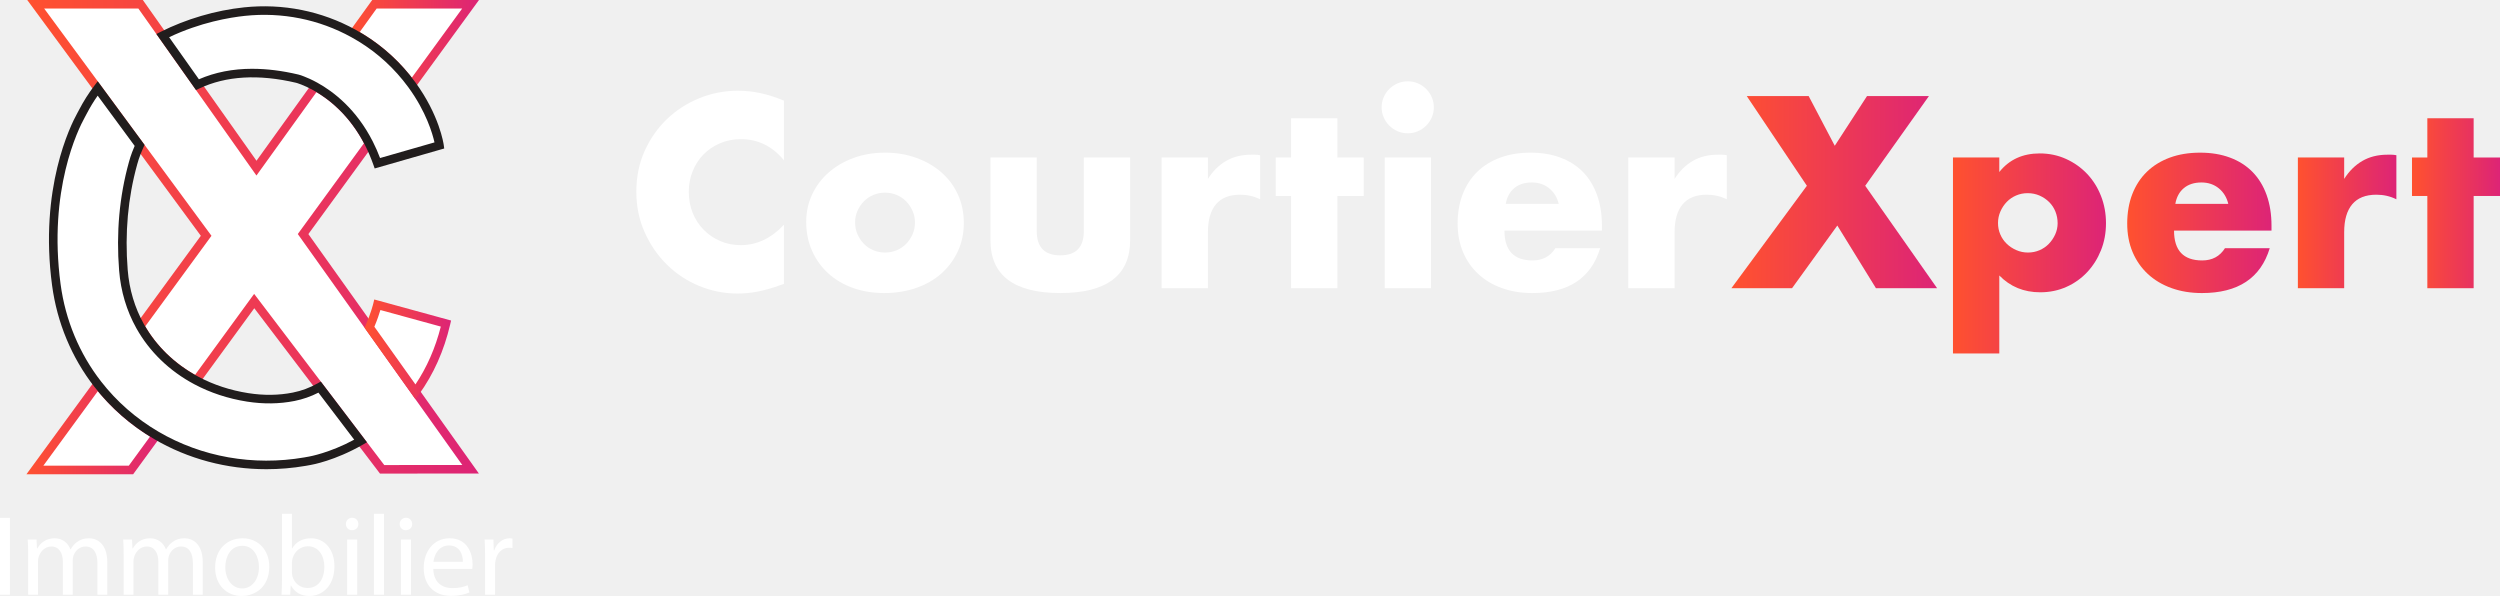
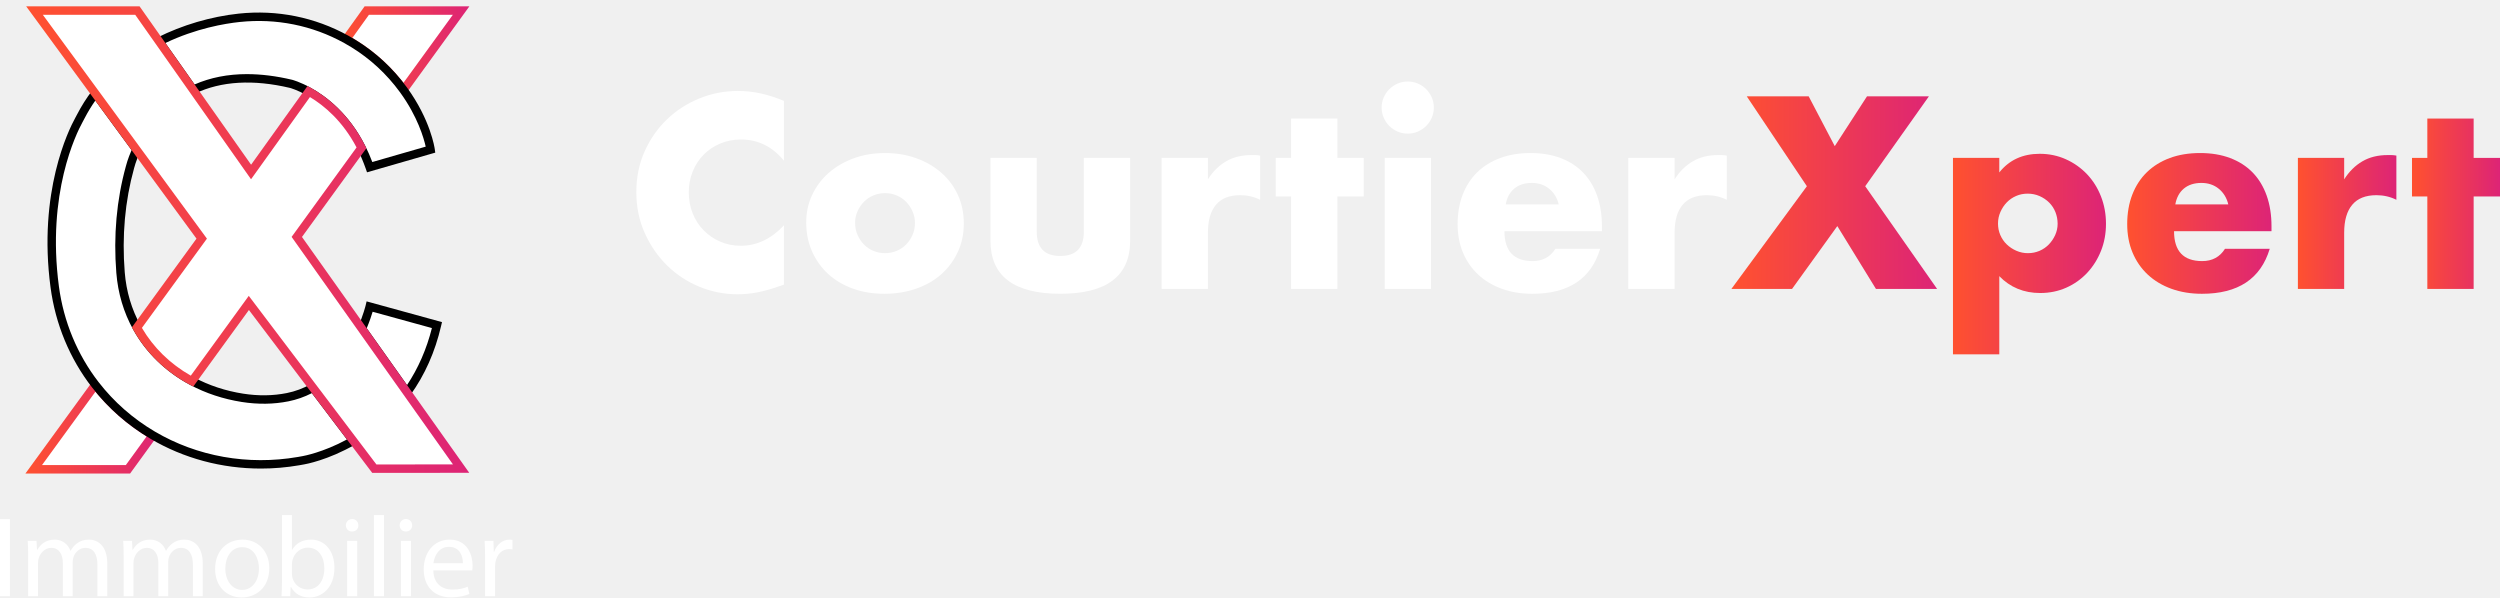
- <svg xmlns="http://www.w3.org/2000/svg" width="323" height="77" viewBox="0 0 323 77" fill="none">
-   <g clip-path="url(#clip0_1894_62)">
-     <path d="M20.186 56.246L16.923 60.718H4.509L12.621 49.626C14.701 52.299 17.273 54.536 20.186 56.246Z" fill="white" />
-     <path d="M17.206 61.271H3.419L12.607 48.706L13.059 49.287C15.089 51.895 17.581 54.075 20.467 55.77L20.993 56.078L17.205 61.271H17.206ZM5.6 60.166H16.641L19.383 56.408C16.805 54.819 14.542 52.848 12.642 50.538L5.6 60.166Z" fill="url(#paint0_linear_1894_62)" />
-     <path d="M60.798 60.626L49.37 60.636L46.589 56.978L41.297 50.017L32.843 38.897L25.36 49.154C22.277 47.513 19.763 45.114 18.101 42.134L26.636 30.465L18.037 18.784L12.617 11.424L4.614 0.552H18.165L21.025 4.597L25.509 10.937L33.136 21.723L40.732 11.168C42.729 12.271 45.605 14.46 47.678 18.552L39.159 30.24L47.735 42.283L53.681 50.632L60.798 60.626Z" fill="white" />
-     <path d="M49.094 61.189L32.853 39.824L25.524 49.867L25.098 49.641C21.893 47.936 19.306 45.432 17.615 42.402L17.443 42.093L25.948 30.465L3.52 0H18.453L33.139 20.769L40.569 10.446L41 10.684C43.099 11.844 46.047 14.108 48.172 18.303L48.325 18.604L39.841 30.244L61.871 61.178L49.094 61.189ZM32.834 37.97L49.645 60.084L59.725 60.075L38.475 30.236L47.028 18.503C45.188 15.022 42.759 13.014 40.89 11.897L33.132 22.678L17.878 1.105H5.709L27.322 30.464L18.76 42.171C20.27 44.746 22.484 46.899 25.199 48.435L32.834 37.97Z" fill="url(#paint1_linear_1894_62)" />
-     <path d="M60.798 0.552L53.213 10.959C52.986 10.648 52.745 10.334 52.489 10.019C50.575 7.661 48.248 5.744 45.661 4.321L48.373 0.552H60.798Z" fill="white" />
-     <path d="M53.214 11.899L52.764 11.284C52.54 10.975 52.301 10.667 52.058 10.366C50.214 8.093 47.972 6.223 45.394 4.804L44.847 4.504L48.088 0H61.886L53.213 11.899H53.214ZM46.471 4.144C48.948 5.591 51.116 7.448 52.921 9.671C53.017 9.789 53.111 9.909 53.206 10.03L59.711 1.106H48.659L46.471 4.145L46.471 4.144Z" fill="url(#paint2_linear_1894_62)" />
-     <path d="M56.777 18.788L48.759 21.09C48.435 20.172 48.071 19.328 47.678 18.552C45.605 14.46 42.729 12.271 40.732 11.168C39.362 10.411 38.405 10.164 38.405 10.164C32.799 8.842 28.612 9.468 25.509 10.937L21.025 4.597C24.682 2.756 28.502 1.826 31.576 1.502C36.519 0.981 41.437 1.994 45.661 4.321C48.248 5.744 50.575 7.661 52.489 10.019C52.745 10.334 52.986 10.648 53.213 10.959C56.273 15.146 56.777 18.788 56.777 18.788Z" fill="white" />
-     <path d="M48.409 21.766L48.235 21.274C47.932 20.415 47.578 19.582 47.182 18.801C45.185 14.857 42.426 12.735 40.463 11.65C39.228 10.968 38.341 10.718 38.27 10.699C33.41 9.555 29.197 9.802 25.748 11.435L25.326 11.635L20.202 4.392L20.775 4.103C24.048 2.456 27.863 1.337 31.519 0.952C36.557 0.422 41.541 1.42 45.931 3.837C48.635 5.325 50.988 7.288 52.922 9.671C53.178 9.986 53.426 10.31 53.663 10.634C56.769 14.884 57.306 18.558 57.328 18.712L57.393 19.186L48.41 21.765L48.409 21.766ZM32.606 8.889C34.468 8.889 36.446 9.135 38.534 9.627L38.545 9.63C38.587 9.641 39.587 9.903 41.002 10.685C43.102 11.845 46.049 14.109 48.174 18.305C48.516 18.978 48.827 19.687 49.103 20.417L56.136 18.398C55.891 17.306 55.074 14.443 52.764 11.284C52.539 10.975 52.301 10.667 52.057 10.366C50.213 8.093 47.971 6.223 45.393 4.804C41.203 2.497 36.445 1.544 31.634 2.05C29.686 2.256 25.897 2.885 21.852 4.807L25.698 10.243C27.771 9.339 30.08 8.887 32.606 8.887V8.889Z" fill="#211D1D" />
-     <path d="M46.589 56.978C43.033 59.025 40.059 59.525 40.059 59.525C39.835 59.566 39.613 59.607 39.392 59.645C32.457 60.837 25.709 59.49 20.186 56.246C17.273 54.536 14.701 52.299 12.621 49.626C9.838 46.052 7.935 41.701 7.279 36.8C5.613 24.36 9.697 16.288 10.446 14.935C10.545 14.756 10.64 14.576 10.734 14.395C11.292 13.326 11.924 12.337 12.617 11.424L18.037 18.784C17.418 20.141 17.192 21.09 17.192 21.09C15.767 26.21 15.636 31.058 15.945 34.909C16.158 37.572 16.912 40.002 18.101 42.134C19.763 45.114 22.277 47.513 25.36 49.154C27.358 50.219 29.598 50.964 31.999 51.341C33.958 51.649 35.97 51.655 37.95 51.261C39.193 51.014 40.304 50.578 41.297 50.017L46.589 56.978Z" fill="white" />
-     <path d="M34.429 60.621C29.3 60.621 24.276 59.289 19.904 56.722C16.896 54.956 14.298 52.683 12.183 49.965C9.259 46.211 7.373 41.684 6.729 36.873C5.049 24.333 9.126 16.177 9.96 14.669C10.064 14.48 10.165 14.288 10.242 14.141C10.798 13.073 11.449 12.048 12.175 11.091L12.624 10.499L18.676 18.719L18.542 19.013C17.956 20.298 17.734 21.211 17.731 21.219L17.726 21.239C16.53 25.536 16.117 30.121 16.498 34.866C16.7 37.39 17.403 39.745 18.585 41.866C20.172 44.71 22.605 47.062 25.62 48.667C27.586 49.715 29.761 50.431 32.086 50.795C34.079 51.108 36.015 51.083 37.84 50.719C38.957 50.497 40.028 50.098 41.023 49.536L41.445 49.297L47.409 57.142L46.865 57.455C43.264 59.529 40.276 60.048 40.151 60.069C39.934 60.11 39.708 60.15 39.484 60.189C37.801 60.478 36.108 60.621 34.428 60.621H34.429ZM12.619 12.36C12.106 13.09 11.639 13.858 11.227 14.649C11.149 14.8 11.043 15.001 10.932 15.201C10.127 16.656 6.195 24.528 7.829 36.726C8.447 41.343 10.255 45.687 13.059 49.287C15.089 51.895 17.581 54.075 20.468 55.77C26.046 59.046 32.733 60.228 39.297 59.101C39.517 59.063 39.737 59.023 39.958 58.982C39.993 58.975 42.59 58.521 45.762 56.805L41.142 50.728C40.166 51.228 39.131 51.589 38.058 51.803C36.103 52.193 34.036 52.221 31.913 51.887C29.465 51.502 27.173 50.748 25.097 49.641C21.893 47.936 19.305 45.432 17.615 42.402C16.354 40.141 15.606 37.635 15.391 34.953C15 30.081 15.425 25.37 16.654 20.951C16.681 20.842 16.89 20.022 17.399 18.851L12.618 12.359L12.619 12.36Z" fill="#211D1D" />
-     <path d="M57.619 41.803C56.776 45.421 55.357 48.317 53.681 50.632L47.735 42.283C48.467 40.606 48.759 39.377 48.759 39.377L57.619 41.803Z" fill="white" />
-     <path d="M53.677 51.581L47.102 42.348L47.227 42.063C47.927 40.457 48.216 39.261 48.22 39.249L48.353 38.693L48.907 38.844L58.281 41.412L58.161 41.928C57.371 45.318 56.015 48.354 54.132 50.955L53.678 51.581H53.677ZM48.368 42.215L53.676 49.669C55.151 47.469 56.252 44.96 56.953 42.194L49.147 40.055C49.004 40.536 48.753 41.298 48.368 42.215Z" fill="url(#paint3_linear_1894_62)" />
-     <path d="M1.287 66.91V76.838H0V66.91H1.287Z" fill="white" />
-     <path d="M3.639 71.638C3.639 70.902 3.624 70.298 3.58 69.708H4.719L4.778 70.857H4.822C5.221 70.18 5.887 69.546 7.07 69.546C8.047 69.546 8.786 70.136 9.097 70.975H9.127C9.348 70.578 9.629 70.268 9.925 70.047C10.354 69.723 10.828 69.546 11.508 69.546C12.455 69.546 13.86 70.165 13.86 72.64V76.838H12.588V72.802C12.588 71.432 12.085 70.607 11.035 70.607C10.295 70.607 9.718 71.152 9.496 71.785C9.437 71.962 9.393 72.198 9.393 72.434V76.838H8.121V72.566C8.121 71.432 7.618 70.607 6.627 70.607C5.813 70.607 5.221 71.255 5.014 71.903C4.94 72.095 4.911 72.316 4.911 72.537V76.838H3.639V71.638Z" fill="white" />
-     <path d="M15.975 71.638C15.975 70.902 15.96 70.298 15.916 69.708H17.055L17.114 70.857H17.159C17.558 70.18 18.224 69.546 19.407 69.546C20.383 69.546 21.123 70.136 21.433 70.975H21.463C21.685 70.578 21.966 70.268 22.262 70.047C22.691 69.723 23.164 69.546 23.845 69.546C24.791 69.546 26.196 70.165 26.196 72.64V76.838H24.924V72.802C24.924 71.432 24.421 70.607 23.371 70.607C22.631 70.607 22.055 71.152 21.833 71.785C21.774 71.962 21.729 72.198 21.729 72.434V76.838H20.457V72.566C20.457 71.432 19.954 70.607 18.963 70.607C18.15 70.607 17.558 71.255 17.351 71.903C17.277 72.095 17.247 72.316 17.247 72.537V76.838H15.975V71.638Z" fill="white" />
-     <path d="M34.791 73.214C34.791 75.851 32.956 77 31.226 77C29.288 77 27.794 75.586 27.794 73.332C27.794 70.946 29.362 69.546 31.344 69.546C33.326 69.546 34.791 71.034 34.791 73.214ZM29.11 73.288C29.11 74.849 30.013 76.028 31.285 76.028C32.557 76.028 33.459 74.864 33.459 73.258C33.459 72.051 32.853 70.519 31.314 70.519C29.776 70.519 29.11 71.933 29.11 73.288Z" fill="white" />
-     <path d="M36.373 76.838C36.403 76.352 36.432 75.63 36.432 74.997V66.379H37.719V70.857H37.749C38.207 70.062 39.036 69.546 40.19 69.546C41.965 69.546 43.222 71.019 43.207 73.185C43.207 75.733 41.595 77 39.997 77C38.962 77 38.133 76.602 37.601 75.659H37.556L37.497 76.838H36.373ZM37.719 73.98C37.719 74.142 37.749 74.304 37.778 74.452C38.03 75.35 38.784 75.969 39.731 75.969C41.092 75.969 41.905 74.864 41.905 73.229C41.905 71.8 41.166 70.578 39.775 70.578C38.888 70.578 38.059 71.181 37.793 72.168C37.764 72.316 37.719 72.493 37.719 72.699V73.98Z" fill="white" />
-     <path d="M46.299 67.705C46.313 68.147 45.988 68.501 45.47 68.501C45.012 68.501 44.686 68.147 44.686 67.705C44.686 67.263 45.026 66.895 45.5 66.895C45.973 66.895 46.299 67.248 46.299 67.705ZM44.849 76.838V69.708H46.151V76.838H44.849Z" fill="white" />
-     <path d="M48.31 66.379H49.612V76.838H48.31V66.379Z" fill="white" />
-     <path d="M53.25 67.705C53.265 68.147 52.939 68.501 52.421 68.501C51.963 68.501 51.638 68.147 51.638 67.705C51.638 67.263 51.978 66.895 52.451 66.895C52.924 66.895 53.25 67.248 53.25 67.705ZM51.8 76.838V69.708H53.102V76.838H51.8Z" fill="white" />
-     <path d="M55.986 73.509C56.016 75.262 57.14 75.984 58.442 75.984C59.374 75.984 59.936 75.822 60.424 75.615L60.646 76.543C60.187 76.75 59.403 76.985 58.264 76.985C56.06 76.985 54.744 75.542 54.744 73.391C54.744 71.24 56.016 69.546 58.102 69.546C60.439 69.546 61.06 71.594 61.06 72.905C61.06 73.17 61.03 73.376 61.016 73.509H55.986ZM59.803 72.581C59.817 71.756 59.462 70.474 57.998 70.474C56.681 70.474 56.105 71.682 56.001 72.581H59.803Z" fill="white" />
-     <path d="M62.672 71.933C62.672 71.093 62.657 70.371 62.613 69.708H63.752L63.796 71.108H63.856C64.181 70.15 64.965 69.546 65.838 69.546C65.986 69.546 66.089 69.561 66.207 69.591V70.813C66.074 70.784 65.941 70.769 65.764 70.769C64.847 70.769 64.196 71.461 64.018 72.434C63.989 72.61 63.959 72.817 63.959 73.037V76.838H62.672V71.933Z" fill="white" />
-     <path d="M101.287 20.711C99.789 18.89 97.937 17.979 95.734 17.979C94.764 17.979 93.866 18.154 93.04 18.505C92.213 18.857 91.502 19.334 90.908 19.937C90.313 20.541 89.845 21.259 89.503 22.093C89.161 22.927 88.991 23.827 88.991 24.792C88.991 25.758 89.161 26.691 89.503 27.525C89.844 28.359 90.318 29.084 90.925 29.698C91.53 30.313 92.241 30.795 93.057 31.146C93.872 31.497 94.753 31.672 95.701 31.672C97.772 31.672 99.635 30.795 101.288 29.038V36.676L100.627 36.906C99.635 37.257 98.71 37.516 97.85 37.68C96.99 37.844 96.142 37.926 95.305 37.926C93.586 37.926 91.938 37.602 90.363 36.955C88.786 36.308 87.399 35.397 86.198 34.223C84.996 33.049 84.033 31.655 83.305 30.042C82.577 28.429 82.214 26.668 82.214 24.758C82.214 22.849 82.572 21.099 83.288 19.508C84.004 17.917 84.963 16.545 86.165 15.393C87.365 14.241 88.76 13.34 90.346 12.693C91.932 12.046 93.597 11.722 95.337 11.722C96.329 11.722 97.305 11.826 98.263 12.035C99.222 12.244 100.231 12.567 101.288 13.006V20.709L101.287 20.711Z" fill="white" />
-     <path d="M104.163 28.644C104.163 27.393 104.417 26.225 104.923 25.139C105.43 24.052 106.135 23.108 107.039 22.308C107.942 21.506 109.016 20.876 110.261 20.415C111.506 19.953 112.868 19.723 114.344 19.723C115.82 19.723 117.148 19.949 118.393 20.398C119.638 20.848 120.718 21.473 121.633 22.274C122.547 23.076 123.258 24.03 123.765 25.139C124.271 26.247 124.524 27.471 124.524 28.809C124.524 30.148 124.266 31.371 123.748 32.48C123.23 33.588 122.519 34.543 121.616 35.344C120.712 36.146 119.627 36.766 118.36 37.204C117.093 37.643 115.721 37.862 114.244 37.862C112.768 37.862 111.445 37.642 110.212 37.204C108.977 36.765 107.914 36.139 107.021 35.327C106.129 34.515 105.429 33.544 104.922 32.413C104.414 31.284 104.162 30.027 104.162 28.644H104.163ZM110.478 28.711C110.478 29.282 110.582 29.803 110.792 30.274C111.001 30.746 111.277 31.158 111.619 31.509C111.96 31.86 112.367 32.134 112.842 32.332C113.315 32.529 113.817 32.628 114.346 32.628C114.875 32.628 115.376 32.529 115.85 32.332C116.323 32.134 116.731 31.86 117.073 31.509C117.414 31.158 117.69 30.746 117.9 30.274C118.109 29.803 118.214 29.292 118.214 28.743C118.214 28.194 118.109 27.717 117.9 27.245C117.69 26.774 117.414 26.362 117.073 26.01C116.731 25.66 116.323 25.385 115.85 25.187C115.376 24.989 114.875 24.891 114.346 24.891C113.817 24.891 113.315 24.989 112.842 25.187C112.367 25.385 111.96 25.66 111.619 26.01C111.277 26.362 111.001 26.767 110.792 27.228C110.582 27.69 110.478 28.183 110.478 28.71V28.711Z" fill="white" />
-     <path d="M133.948 20.348V29.862C133.948 31.948 134.961 32.99 136.989 32.99C139.018 32.99 140.031 31.948 140.031 29.862V20.348H146.014V31.014C146.014 33.297 145.259 35.009 143.75 36.15C142.24 37.29 139.987 37.861 136.99 37.861C133.994 37.861 131.739 37.29 130.23 36.15C128.721 35.009 127.966 33.297 127.966 31.014V20.348H133.95H133.948Z" fill="white" />
-     <path d="M150.08 20.348H156.064V23.114C156.702 22.105 157.485 21.332 158.411 20.793C159.336 20.255 160.416 19.986 161.65 19.986H162.162C162.349 19.986 162.565 20.009 162.807 20.053V25.748C162.014 25.353 161.154 25.155 160.228 25.155C158.84 25.155 157.799 25.567 157.104 26.39C156.41 27.213 156.064 28.414 156.064 29.994V37.237H150.08V20.348Z" fill="white" />
-     <path d="M172.789 25.32V37.237H166.806V25.32H164.823V20.349H166.806V15.279H172.789V20.349H176.194V25.32H172.789Z" fill="white" />
-     <path d="M178.508 13.863C178.508 13.402 178.596 12.969 178.773 12.563C178.949 12.157 179.191 11.801 179.5 11.493C179.809 11.186 180.167 10.945 180.575 10.769C180.982 10.593 181.418 10.506 181.88 10.506C182.342 10.506 182.778 10.594 183.185 10.769C183.593 10.945 183.951 11.186 184.26 11.493C184.567 11.801 184.811 12.157 184.987 12.563C185.164 12.969 185.252 13.403 185.252 13.863C185.252 14.324 185.163 14.758 184.987 15.163C184.811 15.569 184.568 15.926 184.26 16.233C183.951 16.541 183.593 16.782 183.185 16.958C182.778 17.133 182.342 17.221 181.88 17.221C181.418 17.221 180.981 17.133 180.575 16.958C180.167 16.782 179.808 16.541 179.5 16.233C179.191 15.925 178.949 15.569 178.773 15.163C178.596 14.757 178.508 14.324 178.508 13.863ZM184.888 20.348V37.237H178.905V20.348H184.888Z" fill="white" />
-     <path d="M194.375 29.797C194.375 32.365 195.587 33.649 198.011 33.649C199.311 33.649 200.292 33.122 200.953 32.069H206.739C205.57 35.932 202.651 37.863 197.978 37.863C196.545 37.863 195.234 37.649 194.044 37.221C192.855 36.793 191.835 36.184 190.986 35.394C190.138 34.604 189.482 33.66 189.019 32.563C188.556 31.465 188.325 30.237 188.325 28.875C188.325 27.514 188.545 26.204 188.986 25.073C189.427 23.943 190.054 22.982 190.87 22.192C191.685 21.402 192.672 20.793 193.828 20.365C194.986 19.937 196.291 19.723 197.745 19.723C199.199 19.723 200.467 19.937 201.613 20.365C202.759 20.793 203.728 21.413 204.523 22.225C205.316 23.037 205.921 24.03 206.341 25.204C206.76 26.379 206.969 27.701 206.969 29.171V29.796H194.374L194.375 29.797ZM201.384 26.34C201.185 25.506 200.777 24.837 200.161 24.332C199.543 23.828 198.794 23.575 197.913 23.575C196.988 23.575 196.233 23.817 195.649 24.3C195.065 24.783 194.696 25.463 194.542 26.341H201.385L201.384 26.34Z" fill="white" />
-     <path d="M210.375 20.348H216.358V23.114C216.997 22.105 217.78 21.332 218.705 20.793C219.631 20.255 220.71 19.986 221.945 19.986H222.457C222.644 19.986 222.859 20.009 223.101 20.053V25.748C222.308 25.353 221.448 25.155 220.523 25.155C219.134 25.155 218.093 25.567 217.399 26.39C216.705 27.213 216.358 28.414 216.358 29.994V37.237H210.375V20.348Z" fill="white" />
-     <path d="M233.449 24.002L225.681 12.414H233.68L237.052 18.834L241.217 12.414H249.216L240.985 24.002L250.274 37.237H242.373L237.382 29.139L231.531 37.237H223.696L233.447 24.002H233.449Z" fill="url(#paint4_linear_1894_62)" />
-     <path d="M258.308 45.664H252.324V20.348H258.308V22.225C259.585 20.623 261.327 19.822 263.531 19.822C264.743 19.822 265.873 20.057 266.919 20.53C267.966 21.002 268.875 21.644 269.647 22.456C270.418 23.268 271.019 24.223 271.448 25.32C271.878 26.417 272.093 27.591 272.093 28.842C272.093 30.093 271.878 31.257 271.448 32.332C271.019 33.407 270.424 34.351 269.663 35.163C268.903 35.975 268.005 36.611 266.969 37.072C265.933 37.533 264.809 37.764 263.598 37.764C261.482 37.764 259.719 37.039 258.309 35.591V45.664H258.308ZM265.845 28.842C265.845 28.316 265.751 27.817 265.564 27.344C265.376 26.873 265.106 26.462 264.754 26.11C264.401 25.759 263.988 25.479 263.515 25.27C263.04 25.062 262.528 24.957 261.977 24.957C261.426 24.957 260.953 25.056 260.49 25.254C260.026 25.451 259.624 25.726 259.283 26.077C258.941 26.428 258.666 26.84 258.457 27.311C258.247 27.784 258.142 28.283 258.142 28.809C258.142 29.336 258.241 29.829 258.44 30.291C258.639 30.752 258.913 31.152 259.266 31.492C259.619 31.833 260.032 32.107 260.506 32.315C260.98 32.524 261.482 32.628 262.01 32.628C262.539 32.628 263.035 32.529 263.498 32.332C263.961 32.134 264.362 31.86 264.704 31.509C265.045 31.158 265.321 30.752 265.531 30.291C265.74 29.829 265.845 29.347 265.845 28.842Z" fill="url(#paint5_linear_1894_62)" />
-     <path d="M280.886 29.797C280.886 32.365 282.098 33.649 284.522 33.649C285.822 33.649 286.802 33.122 287.463 32.069H293.249C292.08 35.932 289.161 37.863 284.488 37.863C283.055 37.863 281.744 37.649 280.555 37.221C279.365 36.793 278.345 36.184 277.496 35.394C276.648 34.604 275.992 33.66 275.529 32.563C275.066 31.465 274.835 30.237 274.835 28.875C274.835 27.514 275.055 26.204 275.496 25.073C275.937 23.943 276.565 22.982 277.38 22.192C278.195 21.402 279.182 20.793 280.338 20.365C281.496 19.937 282.801 19.723 284.255 19.723C285.71 19.723 286.977 19.937 288.123 20.365C289.269 20.793 290.239 21.413 291.033 22.225C291.826 23.037 292.432 24.03 292.851 25.204C293.27 26.379 293.479 27.701 293.479 29.171V29.796H280.884L280.886 29.797ZM287.894 26.34C287.695 25.506 287.288 24.837 286.671 24.332C286.054 23.828 285.305 23.575 284.424 23.575C283.498 23.575 282.743 23.817 282.16 24.3C281.575 24.783 281.206 25.463 281.052 26.341H287.895L287.894 26.34Z" fill="url(#paint6_linear_1894_62)" />
-     <path d="M296.885 20.348H302.868V23.114C303.507 22.105 304.29 21.332 305.216 20.793C306.141 20.255 307.221 19.986 308.455 19.986H308.967C309.154 19.986 309.369 20.009 309.612 20.053V25.748C308.818 25.353 307.959 25.155 307.033 25.155C305.645 25.155 304.604 25.567 303.909 26.39C303.215 27.213 302.868 28.414 302.868 29.994V37.237H296.885V20.348Z" fill="url(#paint7_linear_1894_62)" />
-     <path d="M319.595 25.32V37.237H313.612V25.32H311.629V20.349H313.612V15.279H319.595V20.349H323V25.32H319.595Z" fill="url(#paint8_linear_1894_62)" />
+ <svg xmlns="http://www.w3.org/2000/svg" width="1180" height="282" viewBox="0 0 1180 282" fill="none">
+   <g clip-path="url(#clip0_2662_1170)">
+     <path d="M4.701 245.046V281.407H0V245.046H4.701Z" fill="white" />
+     <path d="M13.293 262.363C13.293 259.665 13.239 257.454 13.077 255.296H17.238L17.454 259.504H17.616C19.075 257.022 21.507 254.702 25.83 254.702C29.397 254.702 32.099 256.86 33.233 259.935H33.342C34.152 258.479 35.179 257.346 36.26 256.537C37.827 255.35 39.556 254.702 42.042 254.702C45.5 254.702 50.634 256.968 50.634 266.031V281.407H45.986V266.625C45.986 261.608 44.149 258.587 40.312 258.587C37.611 258.587 35.503 260.583 34.693 262.902C34.476 263.55 34.314 264.413 34.314 265.276V281.407H29.667V265.762C29.667 261.608 27.83 258.587 24.209 258.587C21.237 258.587 19.075 260.96 18.319 263.334C18.049 264.035 17.941 264.844 17.941 265.654V281.407H13.293V262.363Z" fill="white" />
+     <path d="M58.362 262.363C58.362 259.665 58.308 257.454 58.145 255.296H62.306L62.523 259.504H62.685C64.144 257.022 66.576 254.702 70.899 254.702C74.465 254.702 77.167 256.86 78.302 259.935H78.41C79.221 258.479 80.247 257.346 81.328 256.537C82.895 255.35 84.624 254.702 87.11 254.702C90.569 254.702 95.702 256.968 95.702 266.031V281.407H91.055V266.625C91.055 261.608 89.218 258.587 85.381 258.587C82.679 258.587 80.572 260.583 79.761 262.902C79.545 263.55 79.383 264.413 79.383 265.276V281.407H74.735V265.762C74.735 261.608 72.898 258.587 69.277 258.587C66.305 258.587 64.144 260.96 63.387 263.334C63.117 264.035 63.009 264.844 63.009 265.654V281.407H58.362V262.363Z" fill="white" />
+     <path d="M127.098 268.135C127.098 277.792 120.397 282 114.075 282C106.996 282 101.538 276.821 101.538 268.567C101.538 259.827 107.266 254.702 114.507 254.702C121.748 254.702 127.098 260.151 127.098 268.135ZM106.348 268.405C106.348 274.124 109.644 278.439 114.291 278.439C118.938 278.439 122.235 274.178 122.235 268.297C122.235 263.873 120.019 258.263 114.399 258.263C108.779 258.263 106.348 263.442 106.348 268.405Z" fill="white" />
+     <path d="M132.88 281.407C132.988 279.626 133.097 276.983 133.097 274.663V243.104H137.798V259.504H137.906C139.581 256.591 142.607 254.702 146.822 254.702C153.307 254.702 157.9 260.097 157.846 268.028C157.846 277.361 151.956 282 146.12 282C142.337 282 139.311 280.543 137.366 277.091H137.203L136.987 281.407H132.88ZM137.798 270.941C137.798 271.534 137.906 272.128 138.014 272.667C138.933 275.958 141.689 278.224 145.147 278.224C150.119 278.224 153.091 274.178 153.091 268.189C153.091 262.956 150.389 258.479 145.309 258.479C142.067 258.479 139.041 260.691 138.068 264.305C137.96 264.845 137.798 265.492 137.798 266.247V270.941Z" fill="white" />
+     <path d="M169.14 247.959C169.194 249.577 168.005 250.872 166.114 250.872C164.439 250.872 163.25 249.577 163.25 247.959C163.25 246.34 164.493 244.992 166.222 244.992C167.951 244.992 169.14 246.286 169.14 247.959ZM163.844 281.407V255.296H168.6V281.407H163.844Z" fill="white" />
+     <path d="M176.489 243.104H181.245V281.407H176.489V243.104Z" fill="white" />
+     <path d="M194.535 247.959C194.589 249.577 193.4 250.872 191.509 250.872C189.833 250.872 188.645 249.577 188.645 247.959C188.645 246.34 189.887 244.992 191.617 244.992C193.346 244.992 194.535 246.286 194.535 247.959ZM189.239 281.407V255.296H193.994V281.407H189.239Z" fill="white" />
+     <path d="M204.532 269.214C204.64 275.634 208.747 278.278 213.502 278.278C216.907 278.278 218.96 277.684 220.743 276.929L221.554 280.328C219.879 281.083 217.015 281.946 212.854 281.946C204.802 281.946 199.993 276.659 199.993 268.783C199.993 260.906 204.64 254.702 212.259 254.702C220.797 254.702 223.067 262.201 223.067 267.002C223.067 267.973 222.959 268.729 222.905 269.214H204.532ZM218.474 265.816C218.528 262.794 217.231 258.101 211.881 258.101C207.072 258.101 204.964 262.525 204.586 265.816H218.474Z" fill="white" />
+     <path d="M228.957 263.442C228.957 260.367 228.903 257.723 228.741 255.296H232.902L233.064 260.421H233.28C234.469 256.914 237.333 254.702 240.522 254.702C241.062 254.702 241.44 254.756 241.873 254.864V259.342C241.386 259.234 240.9 259.18 240.251 259.18C236.901 259.18 234.523 261.716 233.875 265.276C233.767 265.923 233.659 266.679 233.659 267.488V281.407H228.957V263.442Z" fill="white" />
+     <path d="M370.028 75.851C364.554 69.182 357.789 65.844 349.74 65.844C346.197 65.844 342.918 66.488 339.899 67.772C336.879 69.06 334.282 70.807 332.11 73.015C329.935 75.227 328.226 77.857 326.977 80.912C325.727 83.967 325.105 87.261 325.105 90.798C325.105 94.335 325.727 97.751 326.977 100.805C328.223 103.86 329.955 106.514 332.171 108.763C334.383 111.015 336.98 112.782 339.959 114.066C342.938 115.354 346.157 115.995 349.622 115.995C357.187 115.995 363.993 112.782 370.032 106.349V134.321L367.617 135.164C363.993 136.448 360.612 137.396 357.471 137.996C354.33 138.596 351.23 138.899 348.173 138.899C341.895 138.899 335.873 137.713 330.118 135.342C324.359 132.972 319.29 129.637 314.902 125.335C310.512 121.036 306.992 115.931 304.334 110.024C301.676 104.116 300.349 97.666 300.349 90.673C300.349 83.68 301.656 77.27 304.274 71.444C306.888 65.618 310.39 60.594 314.781 56.372C319.168 52.154 324.261 48.857 330.057 46.486C335.852 44.116 341.932 42.929 348.291 42.929C351.915 42.929 355.478 43.31 358.981 44.076C362.483 44.841 366.168 46.025 370.032 47.633V75.844L370.028 75.851Z" fill="white" />
+     <path d="M380.535 104.905C380.535 100.323 381.461 96.044 383.311 92.066C385.162 88.087 387.739 84.631 391.039 81.698C394.339 78.764 398.263 76.454 402.812 74.765C407.358 73.076 412.333 72.233 417.727 72.233C423.121 72.233 427.971 73.059 432.52 74.704C437.066 76.353 441.014 78.643 444.354 81.576C447.695 84.513 450.292 88.006 452.143 92.066C453.994 96.125 454.919 100.606 454.919 105.509C454.919 110.411 453.973 114.892 452.082 118.952C450.191 123.012 447.593 126.508 444.294 129.442C440.991 132.378 437.026 134.648 432.398 136.253C427.768 137.861 422.756 138.663 417.362 138.663C411.969 138.663 407.136 137.857 402.63 136.253C398.121 134.644 394.237 132.355 390.975 129.381C387.715 126.407 385.159 122.85 383.305 118.709C381.45 114.572 380.528 109.97 380.528 104.905H380.535ZM403.603 105.148C403.603 107.239 403.984 109.147 404.751 110.873C405.514 112.603 406.521 114.11 407.77 115.395C409.017 116.683 410.506 117.684 412.239 118.409C413.968 119.134 415.802 119.495 417.734 119.495C419.666 119.495 421.496 119.134 423.229 118.409C424.958 117.684 426.447 116.683 427.697 115.395C428.943 114.11 429.95 112.603 430.717 110.873C431.48 109.147 431.865 107.276 431.865 105.266C431.865 103.257 431.483 101.51 430.717 99.78C429.95 98.054 428.943 96.547 427.697 95.259C426.447 93.974 424.958 92.969 423.229 92.244C421.496 91.519 419.666 91.159 417.734 91.159C415.802 91.159 413.968 91.519 412.239 92.244C410.506 92.969 409.017 93.974 407.77 95.259C406.521 96.547 405.514 98.03 404.751 99.72C403.984 101.409 403.603 103.216 403.603 105.145V105.148Z" fill="white" />
+     <path d="M489.345 74.522V109.366C489.345 117.003 493.047 120.82 500.457 120.82C507.867 120.82 511.568 117.003 511.568 109.366V74.522H533.427V113.584C533.427 121.943 530.667 128.214 525.156 132.392C519.64 136.569 511.406 138.66 500.46 138.66C489.514 138.66 481.276 136.569 475.764 132.392C470.249 128.214 467.493 121.943 467.493 113.584V74.522H489.352H489.345Z" fill="white" />
+     <path d="M548.281 74.522H570.139V84.651C572.473 80.956 575.334 78.124 578.715 76.151C582.095 74.182 586.04 73.197 590.549 73.197H592.42C593.102 73.197 593.889 73.278 594.774 73.44V94.298C591.876 92.851 588.735 92.126 585.355 92.126C580.282 92.126 576.479 93.634 573.942 96.648C571.406 99.662 570.139 104.062 570.139 109.848V136.374H548.281V74.522Z" fill="white" />
+     <path d="M631.243 92.73V136.374H609.385V92.73H602.14V74.526H609.385V55.958H631.243V74.526H643.682V92.73H631.243Z" fill="white" />
+     <path d="M652.136 50.772C652.136 49.083 652.457 47.498 653.102 46.011C653.747 44.524 654.632 43.219 655.76 42.093C656.888 40.967 658.195 40.083 659.684 39.439C661.174 38.795 662.764 38.475 664.453 38.475C666.142 38.475 667.733 38.799 669.222 39.439C670.711 40.083 672.018 40.967 673.147 42.093C674.271 43.219 675.159 44.524 675.805 46.011C676.45 47.498 676.77 49.086 676.77 50.772C676.77 52.458 676.446 54.049 675.805 55.533C675.159 57.02 674.275 58.328 673.147 59.451C672.018 60.577 670.711 61.46 669.222 62.104C667.733 62.748 666.142 63.069 664.453 63.069C662.764 63.069 661.17 62.748 659.684 62.104C658.195 61.46 656.884 60.577 655.76 59.451C654.632 58.325 653.747 57.02 653.102 55.533C652.457 54.046 652.136 52.458 652.136 50.772ZM675.443 74.522V136.374H653.585V74.522H675.443Z" fill="white" />
+     <path d="M710.102 109.127C710.102 118.531 714.53 123.234 723.385 123.234C728.134 123.234 731.717 121.306 734.132 117.448H755.268C750.999 131.596 740.333 138.667 723.264 138.667C718.029 138.667 713.24 137.884 708.893 136.317C704.546 134.749 700.821 132.52 697.721 129.624C694.62 126.731 692.226 123.275 690.533 119.256C688.841 115.236 687.997 110.738 687.997 105.752C687.997 100.765 688.801 95.967 690.412 91.826C692.023 87.686 694.316 84.169 697.295 81.276C700.274 78.383 703.878 76.151 708.103 74.583C712.331 73.015 717.1 72.233 722.413 72.233C727.725 72.233 732.356 73.015 736.544 74.583C740.728 76.151 744.271 78.424 747.173 81.394C750.07 84.368 752.282 88.006 753.816 92.305C755.346 96.607 756.109 101.449 756.109 106.834V109.123H710.095L710.102 109.127ZM735.706 96.466C734.98 93.411 733.491 90.96 731.238 89.112C728.982 87.264 726.246 86.341 723.027 86.341C719.647 86.341 716.887 87.227 714.756 88.994C712.622 90.764 711.274 93.256 710.71 96.469H735.71L735.706 96.466Z" fill="white" />
+     <path d="M768.551 74.522H790.41V84.651C792.744 80.956 795.604 78.124 798.985 76.151C802.366 74.182 806.311 73.197 810.819 73.197H812.691C813.373 73.197 814.16 73.278 815.045 73.44V94.298C812.147 92.851 809.006 92.126 805.625 92.126C800.552 92.126 796.749 93.634 794.213 96.648C791.676 99.662 790.41 104.062 790.41 109.848V136.374H768.551V74.522Z" fill="white" />
+     <path d="M852.848 87.905L824.468 45.465H853.692L866.01 68.976L881.225 45.465H910.449L880.377 87.905L914.313 136.374H885.45L867.215 106.716L845.84 136.374H817.216L852.841 87.905H852.848Z" fill="url(#paint0_linear_2662_1170)" />
+     <path d="M943.663 167.239H921.804V74.522H943.663V81.394C948.33 75.527 954.693 72.594 962.745 72.594C967.173 72.594 971.3 73.457 975.123 75.187C978.946 76.916 982.266 79.267 985.087 82.24C987.903 85.214 990.099 88.711 991.669 92.73C993.24 96.749 994.023 101.048 994.023 105.63C994.023 110.213 993.24 114.474 991.669 118.409C990.099 122.347 987.927 125.804 985.147 128.777C982.371 131.751 979.088 134.081 975.306 135.77C971.52 137.46 967.413 138.303 962.988 138.303C955.261 138.303 948.817 135.649 943.666 130.345V167.239H943.663ZM971.199 105.63C971.199 103.702 970.854 101.874 970.172 100.144C969.486 98.418 968.5 96.911 967.213 95.623C965.923 94.338 964.414 93.313 962.684 92.548C960.952 91.786 959.081 91.401 957.068 91.401C955.055 91.401 953.325 91.762 951.633 92.487C949.941 93.212 948.472 94.217 947.226 95.502C945.976 96.79 944.97 98.297 944.206 100.023C943.44 101.753 943.058 103.58 943.058 105.509C943.058 107.438 943.42 109.245 944.146 110.934C944.872 112.623 945.875 114.09 947.165 115.334C948.452 116.582 949.962 117.587 951.694 118.349C953.423 119.114 955.257 119.495 957.189 119.495C959.121 119.495 960.931 119.134 962.623 118.409C964.316 117.684 965.781 116.683 967.031 115.395C968.277 114.11 969.284 112.623 970.05 110.934C970.814 109.245 971.199 107.478 971.199 105.63Z" fill="url(#paint1_linear_2662_1170)" />
+     <path d="M1026.15 109.127C1026.15 118.531 1030.57 123.234 1039.43 123.234C1044.18 123.234 1047.76 121.306 1050.18 117.448H1071.31C1067.04 131.596 1056.38 138.667 1039.31 138.667C1034.07 138.667 1029.28 137.884 1024.94 136.317C1020.59 134.749 1016.87 132.52 1013.76 129.624C1010.66 126.731 1008.27 123.275 1006.58 119.256C1004.89 115.236 1004.04 110.738 1004.04 105.752C1004.04 100.765 1004.84 95.967 1006.46 91.826C1008.07 87.686 1010.36 84.169 1013.34 81.276C1016.32 78.383 1019.92 76.151 1024.15 74.583C1028.38 73.015 1033.14 72.233 1038.46 72.233C1043.77 72.233 1048.4 73.015 1052.59 74.583C1056.77 76.151 1060.32 78.424 1063.22 81.394C1066.11 84.368 1068.33 88.006 1069.86 92.305C1071.39 96.607 1072.15 101.449 1072.15 106.834V109.123H1026.14L1026.15 109.127ZM1051.75 96.466C1051.02 93.411 1049.53 90.96 1047.28 89.112C1045.03 87.264 1042.29 86.341 1039.07 86.341C1035.69 86.341 1032.93 87.227 1030.8 88.994C1028.67 90.764 1027.32 93.256 1026.75 96.469H1051.75L1051.75 96.466Z" fill="url(#paint2_linear_2662_1170)" />
+     <path d="M1084.6 74.522H1106.45V84.651C1108.79 80.956 1111.65 78.124 1115.03 76.151C1118.41 74.182 1122.35 73.197 1126.86 73.197H1128.73C1129.42 73.197 1130.2 73.278 1131.09 73.44V94.298C1128.19 92.851 1125.05 92.126 1121.67 92.126C1116.6 92.126 1112.79 93.634 1110.26 96.648C1107.72 99.662 1106.45 104.062 1106.45 109.848V136.374H1084.6V74.522Z" fill="url(#paint3_linear_2662_1170)" />
+     <path d="M1167.56 92.73V136.374H1145.7V92.73H1138.46V74.526H1145.7V55.958H1167.56V74.526H1180V92.73H1167.56Z" fill="url(#paint4_linear_2662_1170)" />
+     <g clip-path="url(#clip1_2662_1170)">
+       <path d="M72.092 205.416L60.397 221.512H15.906L44.98 181.594C52.435 191.212 61.652 199.264 72.092 205.416Z" fill="white" />
+       <path d="M61.41 223.5H12L44.93 178.284L46.551 180.375C53.823 189.758 62.756 197.604 73.1 203.703L74.985 204.813L61.407 223.5H61.41ZM19.816 219.524H59.386L69.213 205.999C59.976 200.281 51.865 193.19 45.053 184.874L19.816 219.524Z" fill="url(#paint5_linear_2662_1170)" />
+       <path d="M217.64 4.988L190.455 42.438C189.643 41.321 188.779 40.191 187.861 39.055C181.002 30.57 172.663 23.671 163.389 18.549L173.11 4.988H217.64Z" fill="white" />
+       <path d="M190.458 45.82L188.848 43.607C188.043 42.497 187.188 41.387 186.316 40.304C179.707 32.127 171.672 25.394 162.431 20.288L160.473 19.208L172.089 3H221.54L190.455 45.82H190.458ZM166.291 17.913C175.171 23.121 182.94 29.804 189.408 37.806C189.752 38.23 190.09 38.66 190.428 39.094L213.744 6.979H174.134L166.295 17.916L166.291 17.913Z" fill="url(#paint6_linear_2662_1170)" />
+       <path d="M203.228 70.614L174.492 78.9C173.332 75.597 172.027 72.558 170.619 69.765C163.19 55.038 152.883 47.162 145.726 43.19C140.816 40.466 137.387 39.578 137.387 39.578C117.295 34.821 102.289 37.074 91.17 42.361L75.098 19.543C88.205 12.92 101.895 9.57 112.912 8.404C130.628 6.532 148.251 10.177 163.389 18.549C172.663 23.671 181.002 30.57 187.861 39.055C188.779 40.191 189.643 41.321 190.455 42.438C201.422 57.506 203.228 70.614 203.228 70.614Z" fill="white" />
+       <path d="M173.239 81.332L172.617 79.559C171.53 76.468 170.261 73.473 168.843 70.66C161.683 56.466 151.796 48.832 144.762 44.926C140.336 42.471 137.155 41.573 136.903 41.503C119.485 37.385 104.387 38.276 92.025 44.154L90.511 44.873L72.149 18.804L74.203 17.767C85.932 11.84 99.606 7.811 112.706 6.426C130.764 4.518 148.625 8.109 164.357 16.81C174.048 22.164 182.48 29.228 189.411 37.806C190.329 38.939 191.22 40.105 192.069 41.268C203.201 56.565 205.126 69.785 205.202 70.342L205.438 72.045L173.243 81.329L173.239 81.332ZM116.603 34.989C123.276 34.989 130.366 35.874 137.847 37.647L137.887 37.657C138.036 37.696 141.621 38.641 146.694 41.454C154.218 45.628 164.781 53.776 172.398 68.874C173.62 71.299 174.737 73.851 175.728 76.478L200.932 69.209C200.054 65.282 197.125 54.978 188.848 43.607C188.04 42.497 187.188 41.387 186.314 40.304C179.704 32.127 171.669 25.394 162.428 20.289C147.413 11.986 130.363 8.556 113.121 10.379C106.136 11.117 92.558 13.384 78.063 20.299L91.846 39.863C99.275 36.61 107.551 34.983 116.603 34.983V34.989Z" fill="black" />
+       <path d="M166.715 208.05C153.973 215.419 143.314 217.218 143.314 217.218C142.512 217.367 141.714 217.513 140.922 217.649C116.069 221.939 91.886 217.092 72.092 205.416C61.652 199.264 52.435 191.212 44.98 181.594C35.004 168.732 28.185 153.074 25.833 135.434C19.862 90.665 34.5 61.618 37.184 56.748C37.538 56.105 37.88 55.455 38.218 54.803C40.215 50.956 42.482 47.398 44.967 44.111L64.389 70.6C62.172 75.484 61.361 78.9 61.361 78.9C56.255 97.325 55.785 114.772 56.891 128.632C57.656 138.214 60.357 146.957 64.618 154.631C70.575 165.356 79.584 173.99 90.633 179.894C97.796 183.728 105.821 186.408 114.429 187.767C121.45 188.873 128.659 188.896 135.753 187.478C140.209 186.587 144.192 185.02 147.75 182.999L166.715 208.05Z" fill="white" />
+       <path d="M123.136 221.164C104.755 221.164 86.75 216.37 71.082 207.129C60.301 200.774 50.99 192.594 43.41 182.813C32.93 169.302 26.171 153.011 23.862 135.699C17.841 90.569 32.453 61.217 35.441 55.79C35.816 55.111 36.177 54.418 36.452 53.892C38.447 50.048 40.779 46.357 43.38 42.915L44.99 40.784L66.679 70.365L66.198 71.425C64.101 76.047 63.303 79.334 63.292 79.364L63.276 79.433C58.989 94.9 57.508 111.4 58.873 128.476C59.598 137.558 62.116 146.033 66.354 153.667C72.04 163.901 80.76 172.367 91.568 178.142C98.612 181.912 106.408 184.49 114.737 185.802C121.881 186.928 128.819 186.836 135.362 185.527C139.365 184.728 143.201 183.294 146.767 181.269L148.281 180.408L169.654 208.643L167.706 209.77C154.801 217.231 144.089 219.1 143.642 219.176C142.864 219.322 142.055 219.468 141.253 219.607C135.22 220.647 129.153 221.164 123.133 221.164H123.136ZM44.974 47.48C43.135 50.108 41.462 52.871 39.984 55.717C39.702 56.264 39.325 56.986 38.927 57.705C36.041 62.94 21.95 91.272 27.804 135.169C30.021 151.785 36.502 167.417 46.551 180.375C53.823 189.758 62.756 197.604 73.103 203.703C93.092 215.495 117.057 219.749 140.584 215.691C141.369 215.555 142.158 215.412 142.95 215.263C143.076 215.24 152.382 213.603 163.754 207.431L147.194 185.56C143.698 187.359 139.988 188.658 136.141 189.43C129.137 190.831 121.728 190.931 114.118 189.731C105.348 188.346 97.131 185.63 89.692 181.647C78.209 175.511 68.935 166.502 62.878 155.595C58.359 147.458 55.679 138.439 54.907 128.787C53.505 111.257 55.029 94.303 59.433 78.396C59.529 78.005 60.278 75.056 62.103 70.842L44.97 47.477L44.974 47.48Z" fill="black" />
+       <path d="M206.246 153.441C203.224 166.459 198.138 176.883 192.131 185.212L170.824 155.168C173.445 149.134 174.491 144.708 174.491 144.708L206.246 153.441Z" fill="white" />
+       <path d="M192.118 188.628L168.554 155.403L169.001 154.376C171.51 148.597 172.547 144.294 172.56 144.25L173.037 142.249L175.022 142.793L208.618 152.033L208.187 153.892C205.358 166.088 200.497 177.015 193.748 186.375L192.121 188.628H192.118ZM173.09 154.922L192.115 181.75C197.403 173.831 201.345 164.803 203.86 154.846L175.883 147.15C175.37 148.879 174.472 151.622 173.09 154.922Z" fill="black" />
+       <path d="M217.64 221.181L176.682 221.217L166.716 208.05L147.751 182.999L117.454 142.981L90.633 179.894C79.584 173.99 70.575 165.356 64.618 154.631L95.206 112.635L64.389 70.6L44.967 44.111L16.284 4.988H64.85L75.098 19.543L91.17 42.361L118.501 81.176L145.726 43.19C152.883 47.162 163.19 55.038 170.619 69.765L140.087 111.827L170.824 155.168L192.132 185.212L217.64 221.181Z" fill="white" />
+       <path d="M175.695 223.205L117.487 146.318L91.223 182.462L89.696 181.647C78.209 175.511 68.938 166.502 62.878 155.595L62.262 154.485L92.741 112.639L12.361 3H65.88L118.515 77.744L145.14 40.592L146.687 41.45C154.208 45.625 164.774 53.772 172.391 68.867L172.938 69.951L142.532 111.84L221.484 223.165L175.695 223.205ZM117.421 139.645L177.669 219.229L213.794 219.196L137.639 111.814L168.289 69.59C161.696 57.062 152.989 49.833 146.293 45.814L118.488 84.612L63.819 6.976H20.207L97.668 112.632L66.98 154.763C72.391 164.031 80.326 171.78 90.057 177.307L117.421 139.645Z" fill="url(#paint7_linear_2662_1170)" />
+     </g>
  </g>
  <defs>
-     <linearGradient id="paint0_linear_1894_62" x1="3.419" y1="54.989" x2="20.994" y2="54.989" gradientUnits="userSpaceOnUse">
+     <linearGradient id="paint0_linear_2662_1170" x1="817.22" y1="90.919" x2="914.317" y2="90.919" gradientUnits="userSpaceOnUse">
      <stop stop-color="#FF512F" />
      <stop offset="1" stop-color="#DD2476" />
    </linearGradient>
-     <linearGradient id="paint1_linear_1894_62" x1="3.52" y1="30.594" x2="61.872" y2="30.594" gradientUnits="userSpaceOnUse">
+     <linearGradient id="paint1_linear_2662_1170" x1="921.804" y1="119.916" x2="994.023" y2="119.916" gradientUnits="userSpaceOnUse">
      <stop stop-color="#FF512F" />
      <stop offset="1" stop-color="#DD2476" />
    </linearGradient>
-     <linearGradient id="paint2_linear_1894_62" x1="44.846" y1="5.949" x2="61.886" y2="5.949" gradientUnits="userSpaceOnUse">
+     <linearGradient id="paint2_linear_2662_1170" x1="1004.04" y1="105.448" x2="1072.16" y2="105.448" gradientUnits="userSpaceOnUse">
      <stop stop-color="#FF512F" />
      <stop offset="1" stop-color="#DD2476" />
    </linearGradient>
-     <linearGradient id="paint3_linear_1894_62" x1="47.102" y1="45.137" x2="58.28" y2="45.137" gradientUnits="userSpaceOnUse">
+     <linearGradient id="paint3_linear_2662_1170" x1="1084.6" y1="104.784" x2="1131.09" y2="104.784" gradientUnits="userSpaceOnUse">
      <stop stop-color="#FF512F" />
      <stop offset="1" stop-color="#DD2476" />
    </linearGradient>
-     <linearGradient id="paint4_linear_1894_62" x1="223.697" y1="24.826" x2="250.275" y2="24.826" gradientUnits="userSpaceOnUse">
+     <linearGradient id="paint4_linear_2662_1170" x1="1138.45" y1="96.166" x2="1180" y2="96.166" gradientUnits="userSpaceOnUse">
      <stop stop-color="#FF512F" />
      <stop offset="1" stop-color="#DD2476" />
    </linearGradient>
-     <linearGradient id="paint5_linear_1894_62" x1="252.324" y1="32.743" x2="272.093" y2="32.743" gradientUnits="userSpaceOnUse">
+     <linearGradient id="paint5_linear_2662_1170" x1="12" y1="200.894" x2="74.988" y2="200.894" gradientUnits="userSpaceOnUse">
      <stop stop-color="#FF512F" />
      <stop offset="1" stop-color="#DD2476" />
    </linearGradient>
-     <linearGradient id="paint6_linear_1894_62" x1="274.836" y1="28.793" x2="293.48" y2="28.793" gradientUnits="userSpaceOnUse">
+     <linearGradient id="paint6_linear_2662_1170" x1="160.47" y1="24.41" x2="221.54" y2="24.41" gradientUnits="userSpaceOnUse">
      <stop stop-color="#FF512F" />
      <stop offset="1" stop-color="#DD2476" />
    </linearGradient>
-     <linearGradient id="paint7_linear_1894_62" x1="296.885" y1="28.611" x2="309.612" y2="28.611" gradientUnits="userSpaceOnUse">
+     <linearGradient id="paint7_linear_2662_1170" x1="12.361" y1="113.103" x2="221.487" y2="113.103" gradientUnits="userSpaceOnUse">
      <stop stop-color="#FF512F" />
      <stop offset="1" stop-color="#DD2476" />
    </linearGradient>
-     <linearGradient id="paint8_linear_1894_62" x1="311.628" y1="26.258" x2="323" y2="26.258" gradientUnits="userSpaceOnUse">
-       <stop stop-color="#FF512F" />
-       <stop offset="1" stop-color="#DD2476" />
-     </linearGradient>
-     <clipPath id="clip0_1894_62">
-       <rect width="323" height="77" fill="white" />
+     <clipPath id="clip0_2662_1170">
+       <rect width="1180" height="282" fill="white" />
+     </clipPath>
+     <clipPath id="clip1_2662_1170">
+       <rect width="209.54" height="220.5" fill="white" transform="translate(12 3)" />
    </clipPath>
  </defs>
</svg>
